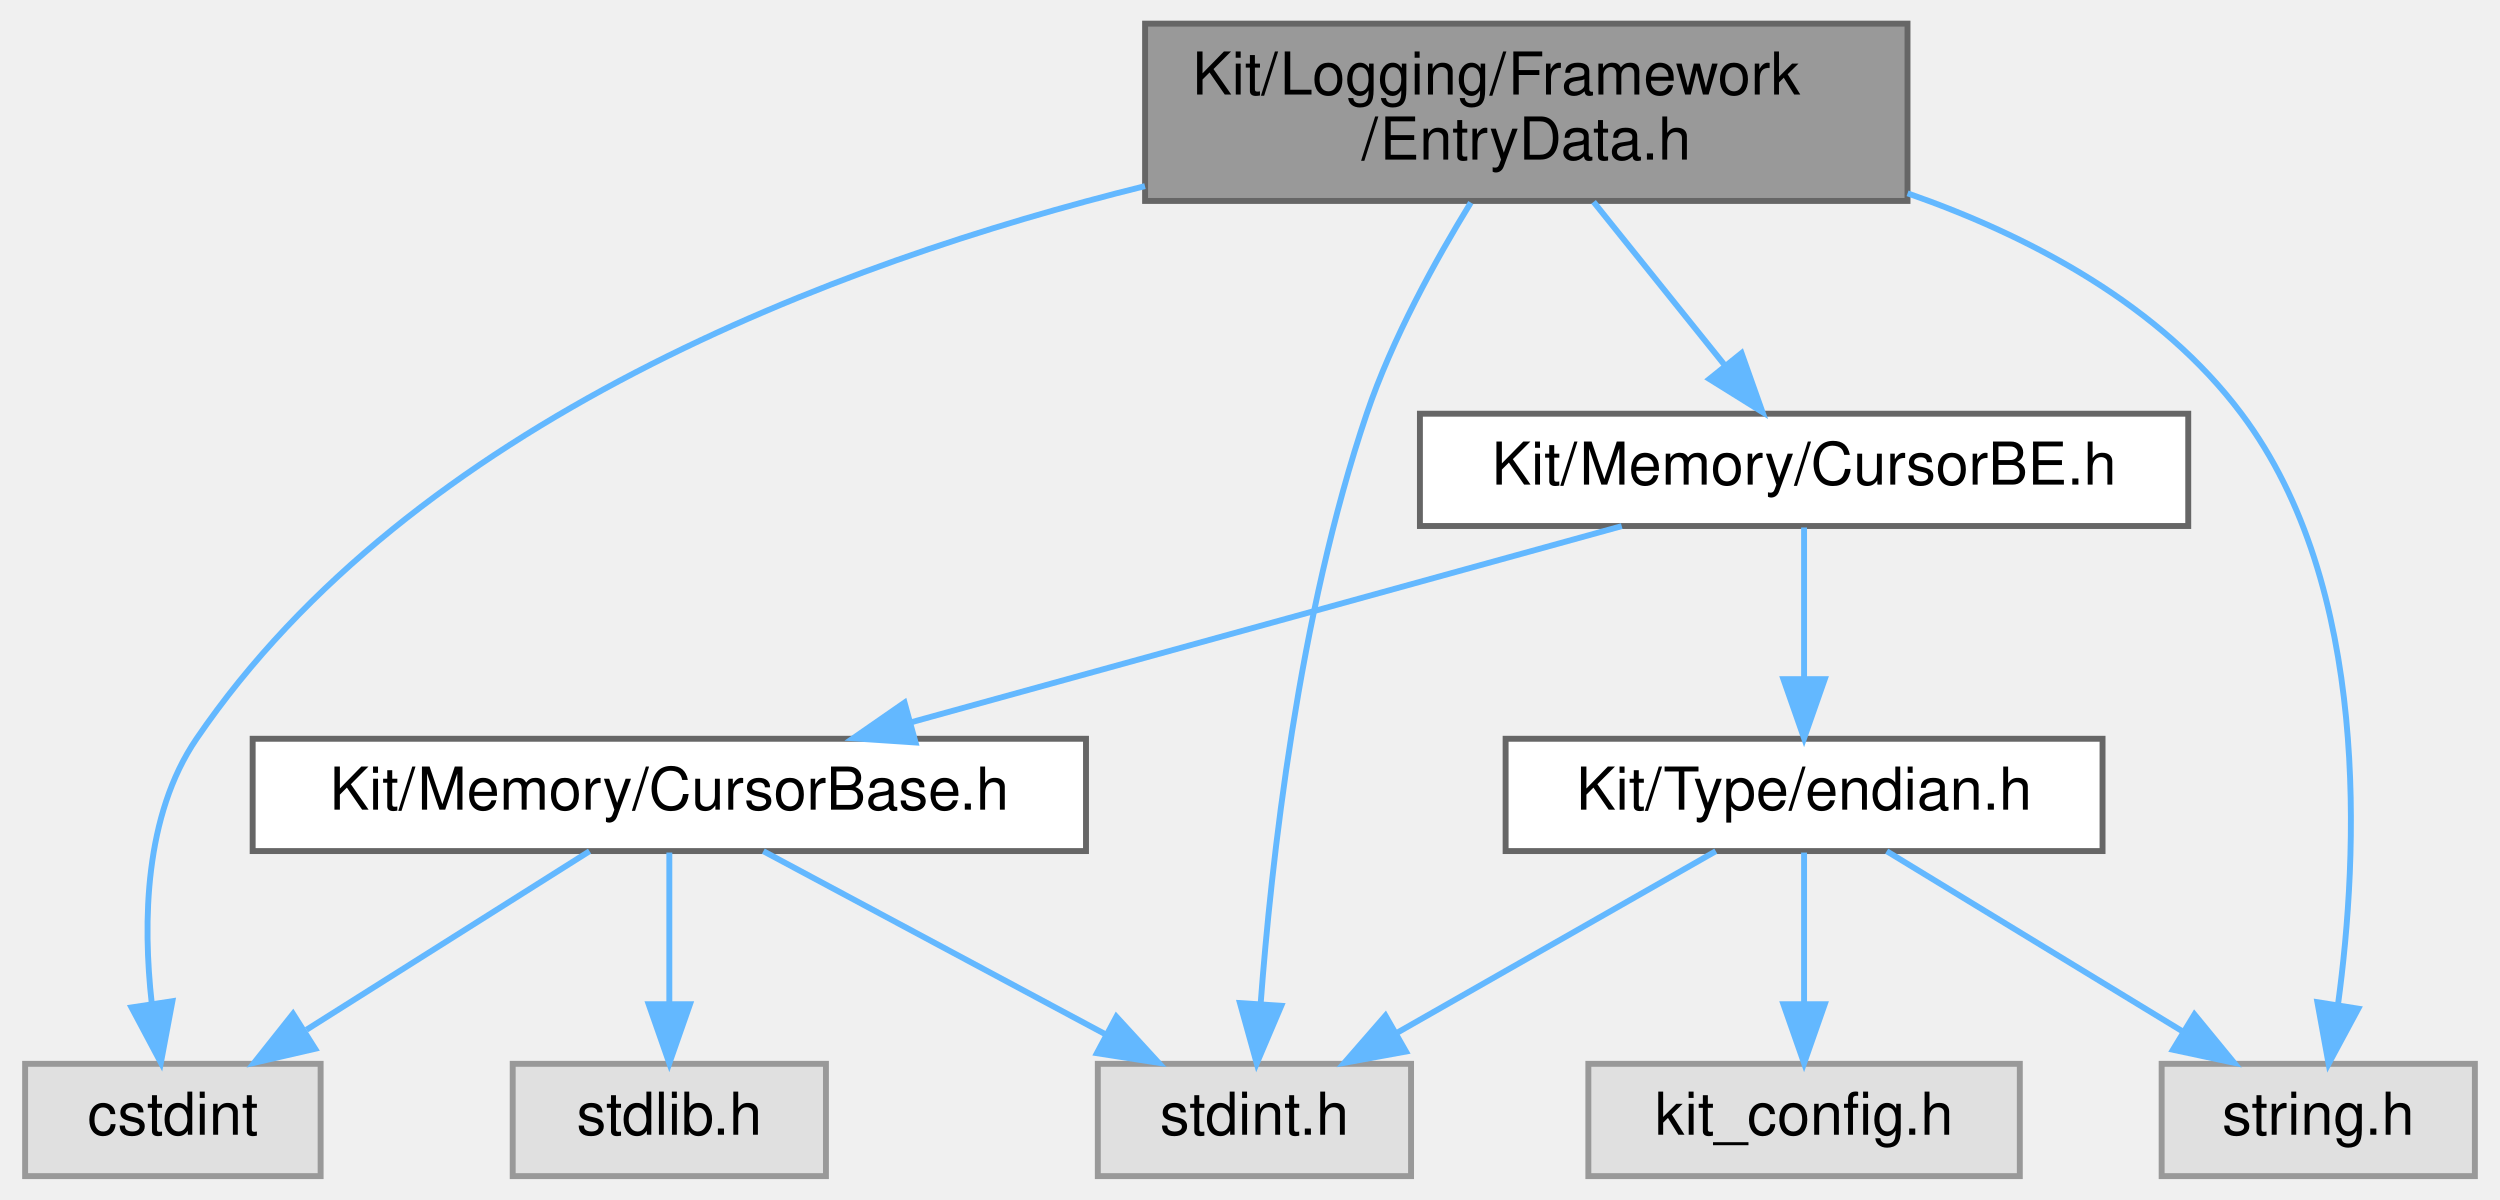
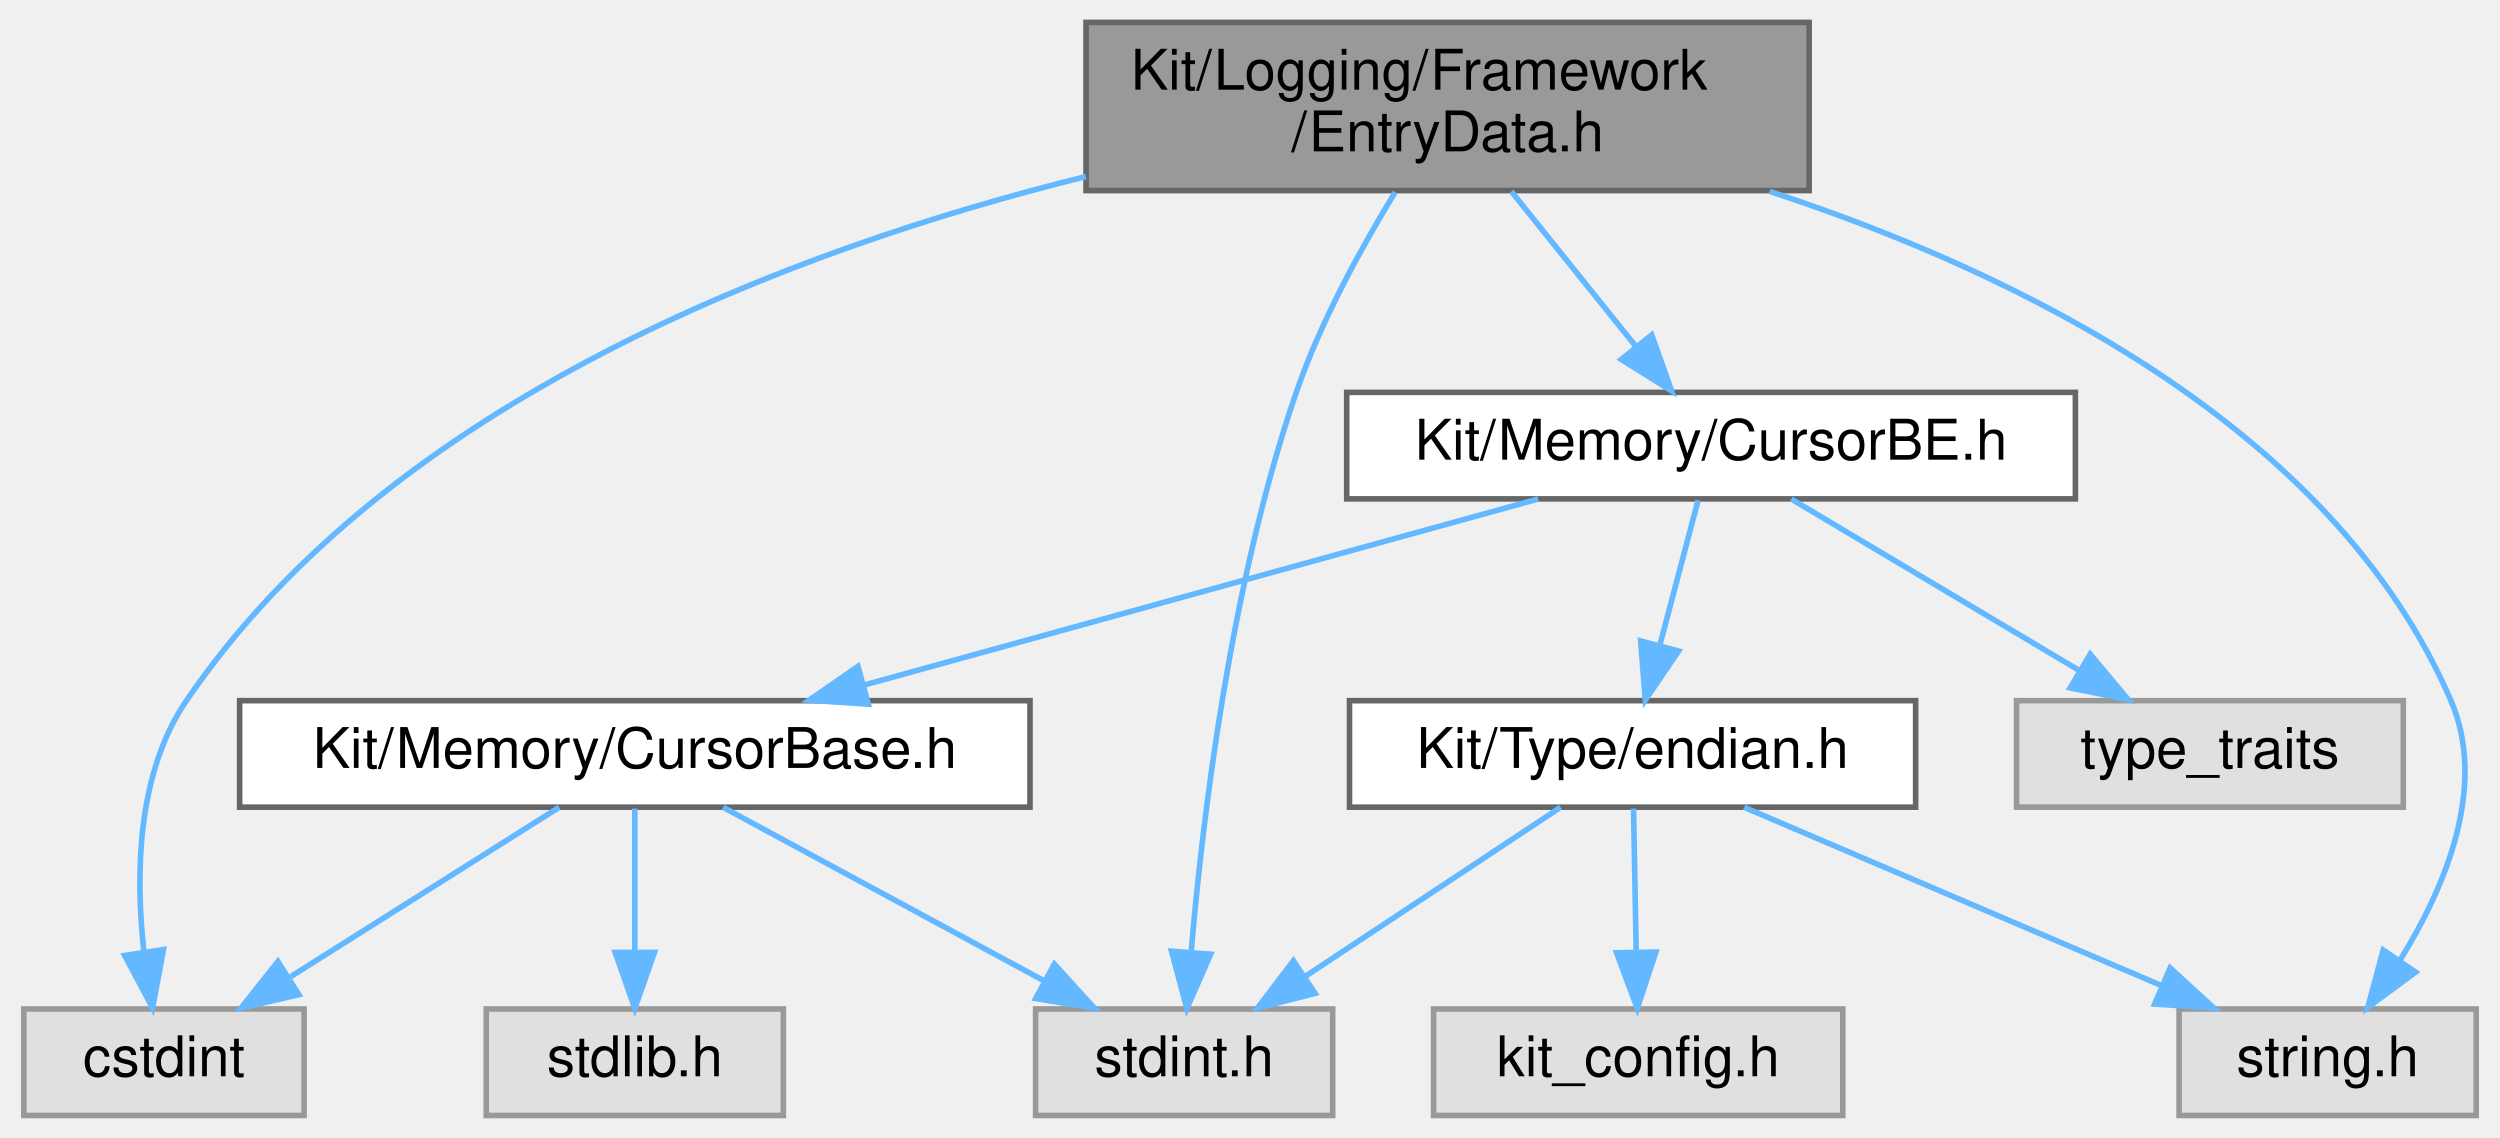
- <svg xmlns="http://www.w3.org/2000/svg" xmlns:xlink="http://www.w3.org/1999/xlink" width="423pt" height="203pt" viewBox="0.00 0.00 422.50 203.00">
+ <svg xmlns="http://www.w3.org/2000/svg" xmlns:xlink="http://www.w3.org/1999/xlink" width="446pt" height="203pt" viewBox="0.00 0.00 445.50 203.00">
  <g id="graph0" class="graph" transform="scale(1 1) rotate(0) translate(4 199)">
    <g id="Node000001" class="node">
      <g id="a_Node000001">
        <a xlink:title=" ">
          <polygon fill="#999999" stroke="#666666" points="318.5,-195 189.5,-195 189.5,-165 318.5,-165 318.5,-195" />
          <text text-anchor="start" x="197.5" y="-183" font-family="Helvetica,sans-Serif" font-size="10.00">Kit/Logging/Framework</text>
          <text text-anchor="middle" x="254" y="-172" font-family="Helvetica,sans-Serif" font-size="10.00">/EntryData.h</text>
        </a>
      </g>
    </g>
    <g id="Node000002" class="node">
      <g id="a_Node000002">
        <a xlink:href="_cursor_b_e_8h.html" target="_top" xlink:title=" ">
          <polygon fill="white" stroke="#666666" points="366,-129 236,-129 236,-110 366,-110 366,-129" />
          <text text-anchor="middle" x="301" y="-117" font-family="Helvetica,sans-Serif" font-size="10.00">Kit/Memory/CursorBE.h</text>
        </a>
      </g>
    </g>
    <g id="edge1_Node000001_Node000002" class="edge">
      <g id="a_edge1_Node000001_Node000002">
        <a xlink:title=" ">
          <path fill="none" stroke="#63b8ff" d="M265.38,-164.84C272.06,-156.52 280.55,-145.96 287.56,-137.23" />
          <polygon fill="#63b8ff" stroke="#63b8ff" points="290.42,-139.25 293.96,-129.27 284.97,-134.87 290.42,-139.25" />
        </a>
      </g>
    </g>
    <g id="Node000004" class="node">
      <g id="a_Node000004">
        <a xlink:title=" ">
          <polygon fill="#e0e0e0" stroke="#999999" points="50,-19 0,-19 0,0 50,0 50,-19" />
          <text text-anchor="middle" x="25" y="-7" font-family="Helvetica,sans-Serif" font-size="10.00">cstdint</text>
        </a>
      </g>
    </g>
-     <g id="edge10_Node000001_Node000004" class="edge">
-       <g id="a_edge10_Node000001_Node000004">
+     <g id="edge11_Node000001_Node000004" class="edge">
+       <g id="a_edge11_Node000001_Node000004">
        <a xlink:title=" ">
          <path fill="none" stroke="#63b8ff" d="M189.48,-167.51C136.89,-154.47 65.55,-127.6 29,-74 20.15,-61.02 19.9,-42.87 21.42,-29.3" />
          <polygon fill="#63b8ff" stroke="#63b8ff" points="24.92,-29.6 22.97,-19.19 18,-28.54 24.92,-29.6" />
        </a>
      </g>
    </g>
    <g id="Node000005" class="node">
      <g id="a_Node000005">
        <a xlink:title=" ">
-           <polygon fill="#e0e0e0" stroke="#999999" points="234.5,-19 181.5,-19 181.5,0 234.5,0 234.5,-19" />
-           <text text-anchor="middle" x="208" y="-7" font-family="Helvetica,sans-Serif" font-size="10.00">stdint.h</text>
+           <polygon fill="#e0e0e0" stroke="#999999" points="233.5,-19 180.5,-19 180.5,0 233.5,0 233.5,-19" />
+           <text text-anchor="middle" x="207" y="-7" font-family="Helvetica,sans-Serif" font-size="10.00">stdint.h</text>
        </a>
      </g>
    </g>
-     <g id="edge11_Node000001_Node000005" class="edge">
-       <g id="a_edge11_Node000001_Node000005">
+     <g id="edge12_Node000001_Node000005" class="edge">
+       <g id="a_edge12_Node000001_Node000005">
        <a xlink:title=" ">
-           <path fill="none" stroke="#63b8ff" d="M244.61,-164.72C238.66,-155.02 231.31,-141.71 227,-129 215.44,-94.92 210.83,-52.88 209.05,-29.14" />
-           <polygon fill="#63b8ff" stroke="#63b8ff" points="212.54,-28.82 208.39,-19.07 205.55,-29.28 212.54,-28.82" />
+           <path fill="none" stroke="#63b8ff" d="M244.64,-164.7C238.71,-155.01 231.36,-141.69 227,-129 215.28,-94.92 210.27,-52.88 208.25,-29.14" />
+           <polygon fill="#63b8ff" stroke="#63b8ff" points="211.73,-28.77 207.48,-19.07 204.75,-29.3 211.73,-28.77" />
        </a>
      </g>
    </g>
    <g id="Node000009" class="node">
      <g id="a_Node000009">
        <a xlink:title=" ">
-           <polygon fill="#e0e0e0" stroke="#999999" points="414.5,-19 361.5,-19 361.5,0 414.5,0 414.5,-19" />
-           <text text-anchor="middle" x="388" y="-7" font-family="Helvetica,sans-Serif" font-size="10.00">string.h</text>
+           <polygon fill="#e0e0e0" stroke="#999999" points="437.5,-19 384.5,-19 384.5,0 437.5,0 437.5,-19" />
+           <text text-anchor="middle" x="411" y="-7" font-family="Helvetica,sans-Serif" font-size="10.00">string.h</text>
        </a>
      </g>
    </g>
-     <g id="edge12_Node000001_Node000009" class="edge">
-       <g id="a_edge12_Node000001_Node000009">
+     <g id="edge13_Node000001_Node000009" class="edge">
+       <g id="a_edge13_Node000001_Node000009">
        <a xlink:title=" ">
-           <path fill="none" stroke="#63b8ff" d="M318.51,-166.29C339.69,-158.9 361.28,-147.27 375,-129 396.99,-99.72 394.79,-54.32 391.34,-29.06" />
-           <polygon fill="#63b8ff" stroke="#63b8ff" points="394.77,-28.33 389.75,-19 387.85,-29.43 394.77,-28.33" />
+           <path fill="none" stroke="#63b8ff" d="M311.45,-164.86C355.41,-150.43 411.94,-122.99 433,-74 439.6,-58.65 431.93,-40.6 423.89,-27.67" />
+           <polygon fill="#63b8ff" stroke="#63b8ff" points="426.69,-25.57 418.17,-19.28 420.91,-29.51 426.69,-25.57" />
        </a>
      </g>
    </g>
    <g id="Node000003" class="node">
      <g id="a_Node000003">
        <a xlink:href="_cursor_base_8h.html" target="_top" xlink:title=" ">
          <polygon fill="white" stroke="#666666" points="179.5,-74 38.5,-74 38.5,-55 179.5,-55 179.5,-74" />
          <text text-anchor="middle" x="109" y="-62" font-family="Helvetica,sans-Serif" font-size="10.00">Kit/Memory/CursorBase.h</text>
        </a>
      </g>
    </g>
    <g id="edge2_Node000002_Node000003" class="edge">
      <g id="a_edge2_Node000002_Node000003">
        <a xlink:title=" ">
          <path fill="none" stroke="#63b8ff" d="M270.15,-109.98C237.5,-100.97 185.8,-86.7 149.8,-76.76" />
          <polygon fill="#63b8ff" stroke="#63b8ff" points="150.66,-73.37 140.09,-74.08 148.8,-80.12 150.66,-73.37" />
        </a>
      </g>
    </g>
    <g id="Node000007" class="node">
      <g id="a_Node000007">
        <a xlink:href="endian_8h.html" target="_top" xlink:title="This file provides a set of macros/method to convert between the 'host' platform and Big/Little endia...">
-           <polygon fill="white" stroke="#666666" points="351.5,-74 250.5,-74 250.5,-55 351.5,-55 351.5,-74" />
-           <text text-anchor="middle" x="301" y="-62" font-family="Helvetica,sans-Serif" font-size="10.00">Kit/Type/endian.h</text>
+           <polygon fill="white" stroke="#666666" points="337.5,-74 236.5,-74 236.5,-55 337.5,-55 337.5,-74" />
+           <text text-anchor="middle" x="287" y="-62" font-family="Helvetica,sans-Serif" font-size="10.00">Kit/Type/endian.h</text>
        </a>
      </g>
    </g>
    <g id="edge6_Node000002_Node000007" class="edge">
      <g id="a_edge6_Node000002_Node000007">
        <a xlink:title=" ">
-           <path fill="none" stroke="#63b8ff" d="M301,-109.75C301,-102.8 301,-92.85 301,-84.13" />
-           <polygon fill="#63b8ff" stroke="#63b8ff" points="304.5,-84.09 301,-74.09 297.5,-84.09 304.5,-84.09" />
+           <path fill="none" stroke="#63b8ff" d="M298.69,-109.75C296.83,-102.72 294.16,-92.62 291.85,-83.84" />
+           <polygon fill="#63b8ff" stroke="#63b8ff" points="295.21,-82.86 289.27,-74.09 288.44,-84.65 295.21,-82.86" />
+         </a>
+       </g>
+     </g>
+     <g id="Node000010" class="node">
+       <g id="a_Node000010">
+         <a xlink:title=" ">
+           <polygon fill="#e0e0e0" stroke="#999999" points="424.5,-74 355.5,-74 355.5,-55 424.5,-55 424.5,-74" />
+           <text text-anchor="middle" x="390" y="-62" font-family="Helvetica,sans-Serif" font-size="10.00">type_traits</text>
+         </a>
+       </g>
+     </g>
+     <g id="edge10_Node000002_Node000010" class="edge">
+       <g id="a_edge10_Node000002_Node000010">
+         <a xlink:title=" ">
+           <path fill="none" stroke="#63b8ff" d="M315.3,-109.98C329.1,-101.77 350.24,-89.18 366.51,-79.49" />
+           <polygon fill="#63b8ff" stroke="#63b8ff" points="368.64,-82.29 375.44,-74.17 365.06,-76.28 368.64,-82.29" />
        </a>
      </g>
    </g>
    <g id="edge3_Node000003_Node000004" class="edge">
      <g id="a_edge3_Node000003_Node000004">
        <a xlink:title=" ">
          <path fill="none" stroke="#63b8ff" d="M95.5,-54.98C82.6,-46.84 62.9,-34.41 47.6,-24.76" />
          <polygon fill="#63b8ff" stroke="#63b8ff" points="49.07,-21.55 38.74,-19.17 45.33,-27.47 49.07,-21.55" />
        </a>
      </g>
    </g>
    <g id="edge4_Node000003_Node000005" class="edge">
      <g id="a_edge4_Node000003_Node000005">
        <a xlink:title=" ">
-           <path fill="none" stroke="#63b8ff" d="M124.91,-54.98C140.55,-46.61 164.66,-33.7 182.88,-23.95" />
-           <polygon fill="#63b8ff" stroke="#63b8ff" points="184.64,-26.98 191.8,-19.17 181.34,-20.8 184.64,-26.98" />
+           <path fill="none" stroke="#63b8ff" d="M124.75,-54.98C140.23,-46.61 164.09,-33.7 182.14,-23.95" />
+           <polygon fill="#63b8ff" stroke="#63b8ff" points="183.84,-27.01 190.97,-19.17 180.51,-20.85 183.84,-27.01" />
        </a>
      </g>
    </g>
    <g id="Node000006" class="node">
      <g id="a_Node000006">
        <a xlink:title=" ">
          <polygon fill="#e0e0e0" stroke="#999999" points="135.5,-19 82.5,-19 82.5,0 135.5,0 135.5,-19" />
          <text text-anchor="middle" x="109" y="-7" font-family="Helvetica,sans-Serif" font-size="10.00">stdlib.h</text>
        </a>
      </g>
    </g>
    <g id="edge5_Node000003_Node000006" class="edge">
      <g id="a_edge5_Node000003_Node000006">
        <a xlink:title=" ">
          <path fill="none" stroke="#63b8ff" d="M109,-54.75C109,-47.8 109,-37.85 109,-29.13" />
          <polygon fill="#63b8ff" stroke="#63b8ff" points="112.5,-29.09 109,-19.09 105.5,-29.09 112.5,-29.09" />
        </a>
      </g>
    </g>
    <g id="edge8_Node000007_Node000005" class="edge">
      <g id="a_edge8_Node000007_Node000005">
        <a xlink:title=" ">
-           <path fill="none" stroke="#63b8ff" d="M286.06,-54.98C271.5,-46.69 249.13,-33.94 232.07,-24.22" />
-           <polygon fill="#63b8ff" stroke="#63b8ff" points="233.64,-21.08 223.21,-19.17 230.17,-27.16 233.64,-21.08" />
+           <path fill="none" stroke="#63b8ff" d="M274.15,-54.98C261.86,-46.84 243.09,-34.41 228.52,-24.76" />
+           <polygon fill="#63b8ff" stroke="#63b8ff" points="230.36,-21.78 220.09,-19.17 226.49,-27.61 230.36,-21.78" />
        </a>
      </g>
    </g>
    <g id="Node000008" class="node">
      <g id="a_Node000008">
        <a xlink:title=" ">
-           <polygon fill="#e0e0e0" stroke="#999999" points="337.5,-19 264.5,-19 264.5,0 337.5,0 337.5,-19" />
-           <text text-anchor="middle" x="301" y="-7" font-family="Helvetica,sans-Serif" font-size="10.00">kit_config.h</text>
+           <polygon fill="#e0e0e0" stroke="#999999" points="324.5,-19 251.5,-19 251.5,0 324.5,0 324.5,-19" />
+           <text text-anchor="middle" x="288" y="-7" font-family="Helvetica,sans-Serif" font-size="10.00">kit_config.h</text>
        </a>
      </g>
    </g>
    <g id="edge7_Node000007_Node000008" class="edge">
      <g id="a_edge7_Node000007_Node000008">
        <a xlink:title=" ">
-           <path fill="none" stroke="#63b8ff" d="M301,-54.75C301,-47.8 301,-37.85 301,-29.13" />
-           <polygon fill="#63b8ff" stroke="#63b8ff" points="304.5,-29.09 301,-19.09 297.5,-29.09 304.5,-29.09" />
+           <path fill="none" stroke="#63b8ff" d="M287.17,-54.75C287.3,-47.8 287.48,-37.85 287.65,-29.13" />
+           <polygon fill="#63b8ff" stroke="#63b8ff" points="291.15,-29.15 287.84,-19.09 284.15,-29.02 291.15,-29.15" />
        </a>
      </g>
    </g>
    <g id="edge9_Node000007_Node000009" class="edge">
      <g id="a_edge9_Node000007_Node000009">
        <a xlink:title=" ">
-           <path fill="none" stroke="#63b8ff" d="M314.98,-54.98C328.47,-46.77 349.13,-34.18 365.04,-24.49" />
-           <polygon fill="#63b8ff" stroke="#63b8ff" points="367.05,-27.36 373.77,-19.17 363.41,-21.38 367.05,-27.36" />
+           <path fill="none" stroke="#63b8ff" d="M306.92,-54.98C327.05,-46.38 358.38,-32.99 381.41,-23.15" />
+           <polygon fill="#63b8ff" stroke="#63b8ff" points="382.9,-26.32 390.71,-19.17 380.14,-19.88 382.9,-26.32" />
        </a>
      </g>
    </g>
  </g>
</svg>
